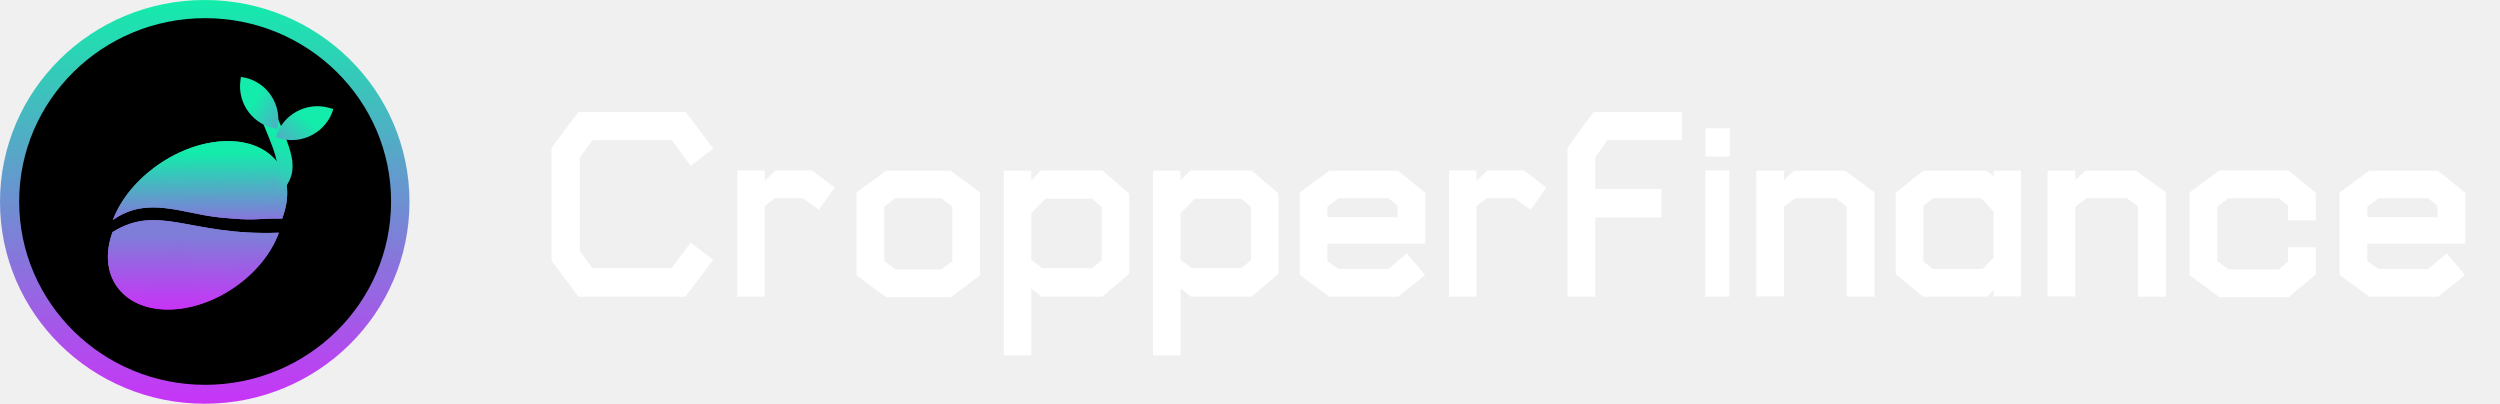
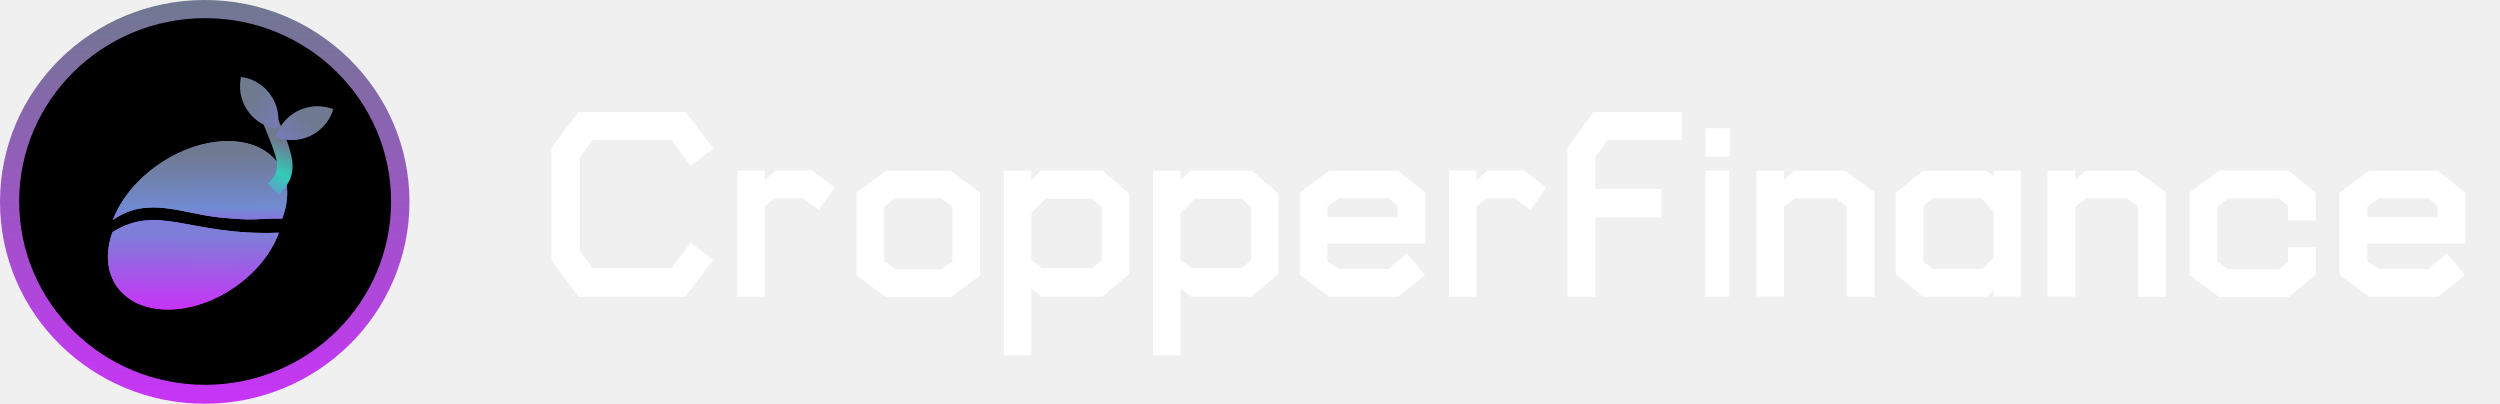
<svg xmlns="http://www.w3.org/2000/svg" width="161" height="26" viewBox="0 0 161 26" fill="none">
  <path d="M44.479 10.673L43.272 9.024H38.155L37.339 10.146V16.164L38.155 17.269H43.255L44.479 15.62L45.924 16.742L44.139 19.105H37.254L35.52 16.793V9.517L37.254 7.205H44.156L45.941 9.568L44.479 10.673ZM52.731 13.512L51.711 12.764H49.909L49.246 13.274V19.105H47.478V10.979H49.246V11.642L49.96 10.979H52.306L53.751 12.084L52.731 13.512ZM61.23 19.139H57.065L55.161 17.728V12.39L57.065 10.996H61.23L63.117 12.39V17.728L61.23 19.139ZM61.332 13.308L60.618 12.764H57.66L56.946 13.308V16.81L57.66 17.354H60.618L61.332 16.81V13.308ZM70.985 19.105H67.075L66.412 18.578V22.879H64.644V10.996H66.412V11.608L67.041 10.979H70.985L72.719 12.458V17.626L70.985 19.105ZM70.951 13.342L70.339 12.798H67.33L66.412 13.733V16.725L67.126 17.269H70.339L70.951 16.759V13.342ZM80.598 19.105H76.688L76.025 18.578V22.879H74.257V10.996H76.025V11.608L76.654 10.979H80.598L82.332 12.458V17.626L80.598 19.105ZM80.564 13.342L79.952 12.798H76.943L76.025 13.733V16.725L76.739 17.269H79.952L80.564 16.759V13.342ZM85.484 15.688V16.793L86.198 17.32H89.411L90.601 16.317L91.774 17.711L90.04 19.105H85.603L83.699 17.694V12.39L85.603 10.996H90.04L91.791 12.424V15.688H85.484ZM90.006 13.257L89.411 12.764H86.198L85.484 13.308V13.988H90.006V13.257ZM98.568 13.512L97.548 12.764H95.746L95.083 13.274V19.105H93.315V10.979H95.083V11.642L95.797 10.979H98.143L99.588 12.084L98.568 13.512ZM103.515 9.024L102.733 10.129V12.169H107V14.005H102.733V19.105H100.948V9.5L102.631 7.205H108.326V9.024H103.515ZM109.834 10.078V8.259H111.398V10.078H109.834ZM109.817 19.105V10.979H111.364V19.105H109.817ZM118.935 19.105V13.308L118.221 12.764H115.603L114.889 13.308V19.088H113.104V10.996H114.889V11.608L115.535 10.996H118.816L120.72 12.39V19.105H118.935ZM128.389 19.088V18.68L127.947 19.105H123.833L122.082 17.643V12.424L123.833 10.996H127.93L128.389 11.336V10.996H130.157V19.088H128.389ZM128.389 13.631L127.59 12.764H124.479L123.867 13.257V16.827L124.462 17.32H127.675L128.389 16.589V13.631ZM137.695 19.105V13.308L136.981 12.764H134.363L133.649 13.308V19.088H131.864V10.996H133.649V11.608L134.295 10.996H137.576L139.48 12.39V19.105H137.695ZM147.386 19.139H142.932L141.011 17.728V12.39L142.932 10.979H147.386L149.137 12.424V14.192H147.352V13.257L146.757 12.764H143.51L142.796 13.308V16.81L143.51 17.354H146.757L147.352 16.844V15.926H149.137V17.677L147.386 19.139ZM152.455 15.688V16.793L153.169 17.32H156.382L157.572 16.317L158.745 17.711L157.011 19.105H152.574L150.67 17.694V12.39L152.574 10.996H157.011L158.762 12.424V15.688H152.455ZM156.977 13.257L156.382 12.764H153.169L152.455 13.308V13.988H156.977V13.257Z" fill="white" />
  <ellipse cx="13.185" cy="13" rx="13.185" ry="13" fill="url(#paint0_linear)" />
  <ellipse cx="13.21" cy="12.976" rx="11.976" ry="11.807" fill="black" />
  <path d="M14.624 9.089C11.612 9.115 8.319 11.389 7.268 14.169C9.5 12.587 11.739 13.768 14.156 14.005C16.573 14.242 16.202 14.071 18.173 14.076C19.224 11.296 17.635 9.063 14.624 9.089Z" fill="url(#paint1_linear)" />
  <path d="M10.796 19.933C7.837 19.922 6.248 17.689 7.246 14.946C10.249 13.084 12.206 15.206 17.959 14.986C16.961 17.729 13.754 19.944 10.796 19.933Z" fill="url(#paint2_linear)" />
  <path d="M14.624 9.089C11.612 9.115 8.319 11.389 7.268 14.169C9.5 12.587 11.739 13.768 14.156 14.005C16.573 14.242 16.202 14.071 18.173 14.076C19.224 11.296 17.635 9.063 14.624 9.089Z" fill="url(#paint3_linear)" />
  <path d="M10.796 19.933C7.837 19.922 6.248 17.689 7.246 14.946C10.249 13.084 12.206 15.206 17.959 14.986C16.961 17.729 13.754 19.944 10.796 19.933Z" fill="url(#paint4_linear)" />
  <path d="M17.601 12.188C18.799 11.008 18.441 10.245 17.297 7.498" stroke="url(#paint5_linear)" />
  <path d="M18.032 8.919C19.499 9.333 21.037 8.483 21.467 7.021L21.196 6.944C19.728 6.53 18.19 7.38 17.76 8.843L18.032 8.919Z" fill="url(#paint6_linear)" />
  <path d="M17.901 8.063C18.106 6.541 17.038 5.149 15.514 4.953L15.483 5.187C15.277 6.71 16.346 8.102 17.869 8.298L17.901 8.063Z" fill="url(#paint7_linear)" />
  <defs>
    <linearGradient id="paint0_linear" x1="13.185" y1="0" x2="13.185" y2="26" gradientUnits="userSpaceOnUse">
-       <stop stop-color="#13ECAB" />
+       <stop stop-color="#6f7990" />
      <stop offset="1" stop-color="#C834F7" />
    </linearGradient>
    <linearGradient id="paint1_linear" x1="12.281" y1="16.358" x2="12.232" y2="8.707" gradientUnits="userSpaceOnUse">
      <stop stop-color="#C834F7" />
      <stop offset="0.385" stop-color="#718BD3" />
-       <stop offset="0.849" stop-color="#13ECAB" />
+       <stop offset="0.849" stop-color="#6f7990" />
    </linearGradient>
    <linearGradient id="paint2_linear" x1="10.796" y1="19.933" x2="10.861" y2="14.943" gradientUnits="userSpaceOnUse">
      <stop offset="0" stop-color="#C833F7" />
      <stop offset="0.964" stop-color="#7E7ED8" />
    </linearGradient>
    <linearGradient id="paint3_linear" x1="12.281" y1="16.358" x2="12.232" y2="8.707" gradientUnits="userSpaceOnUse">
      <stop stop-color="#C834F7" />
      <stop offset="0.385" stop-color="#718BD3" />
-       <stop offset="0.849" stop-color="#13ECAB" />
+       <stop offset="0.849" stop-color="#6f7990" />
    </linearGradient>
    <linearGradient id="paint4_linear" x1="10.796" y1="19.933" x2="10.861" y2="14.943" gradientUnits="userSpaceOnUse">
      <stop offset="0" stop-color="#C833F7" />
      <stop offset="0.964" stop-color="#7E7ED8" />
    </linearGradient>
    <linearGradient id="paint5_linear" x1="18.181" y1="9.164" x2="15.91" y2="14.113" gradientUnits="userSpaceOnUse">
-       <stop stop-color="#13ECAB" />
+       <stop stop-color="#6f7990" />
      <stop offset="0.343" stop-color="#31CDB8" />
      <stop offset="0.488" stop-color="#4DB1C4" />
      <stop offset="0.855" stop-color="#817CDA" />
    </linearGradient>
    <linearGradient id="paint6_linear" x1="19.711" y1="7.601" x2="17.163" y2="10.611" gradientUnits="userSpaceOnUse">
-       <stop stop-color="#13ECAB" />
+       <stop stop-color="#6f7990" />
      <stop offset="1" stop-color="#7E7ED8" />
    </linearGradient>
    <linearGradient id="paint7_linear" x1="16.347" y1="6.581" x2="19.673" y2="8.688" gradientUnits="userSpaceOnUse">
-       <stop stop-color="#13ECAB" />
+       <stop stop-color="#6f7990" />
      <stop offset="1" stop-color="#7E7ED8" />
    </linearGradient>
  </defs>
</svg>
